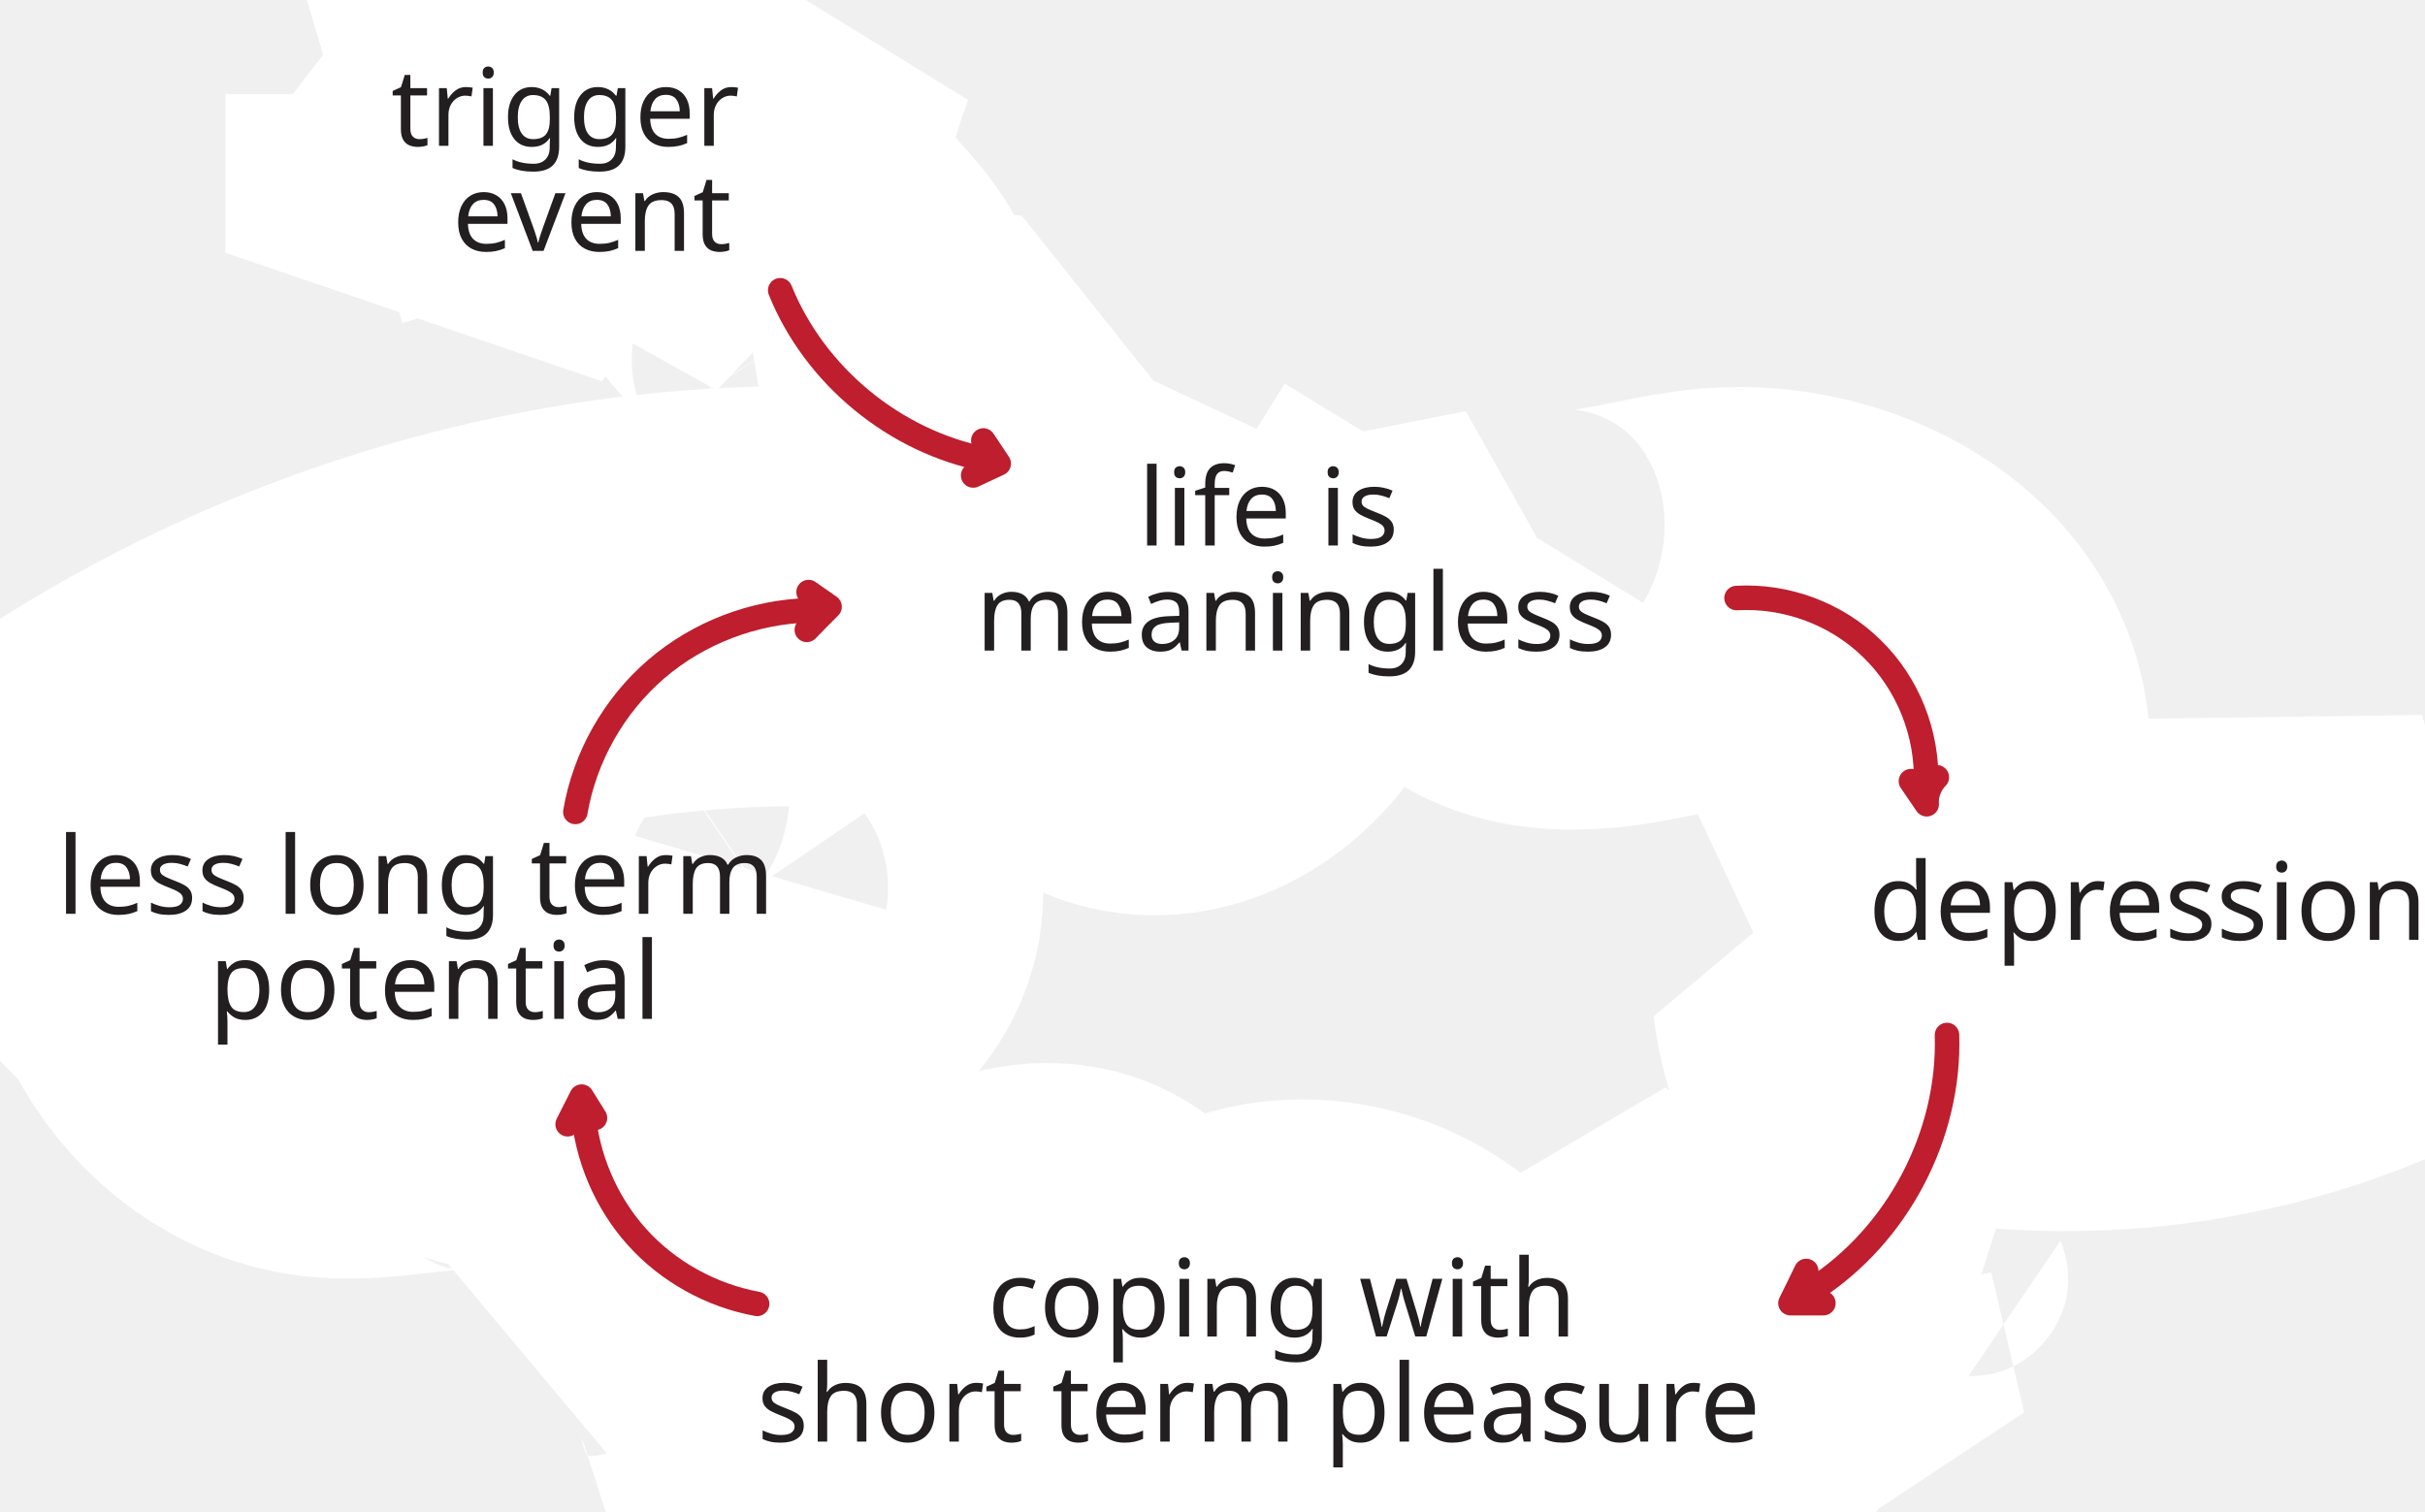
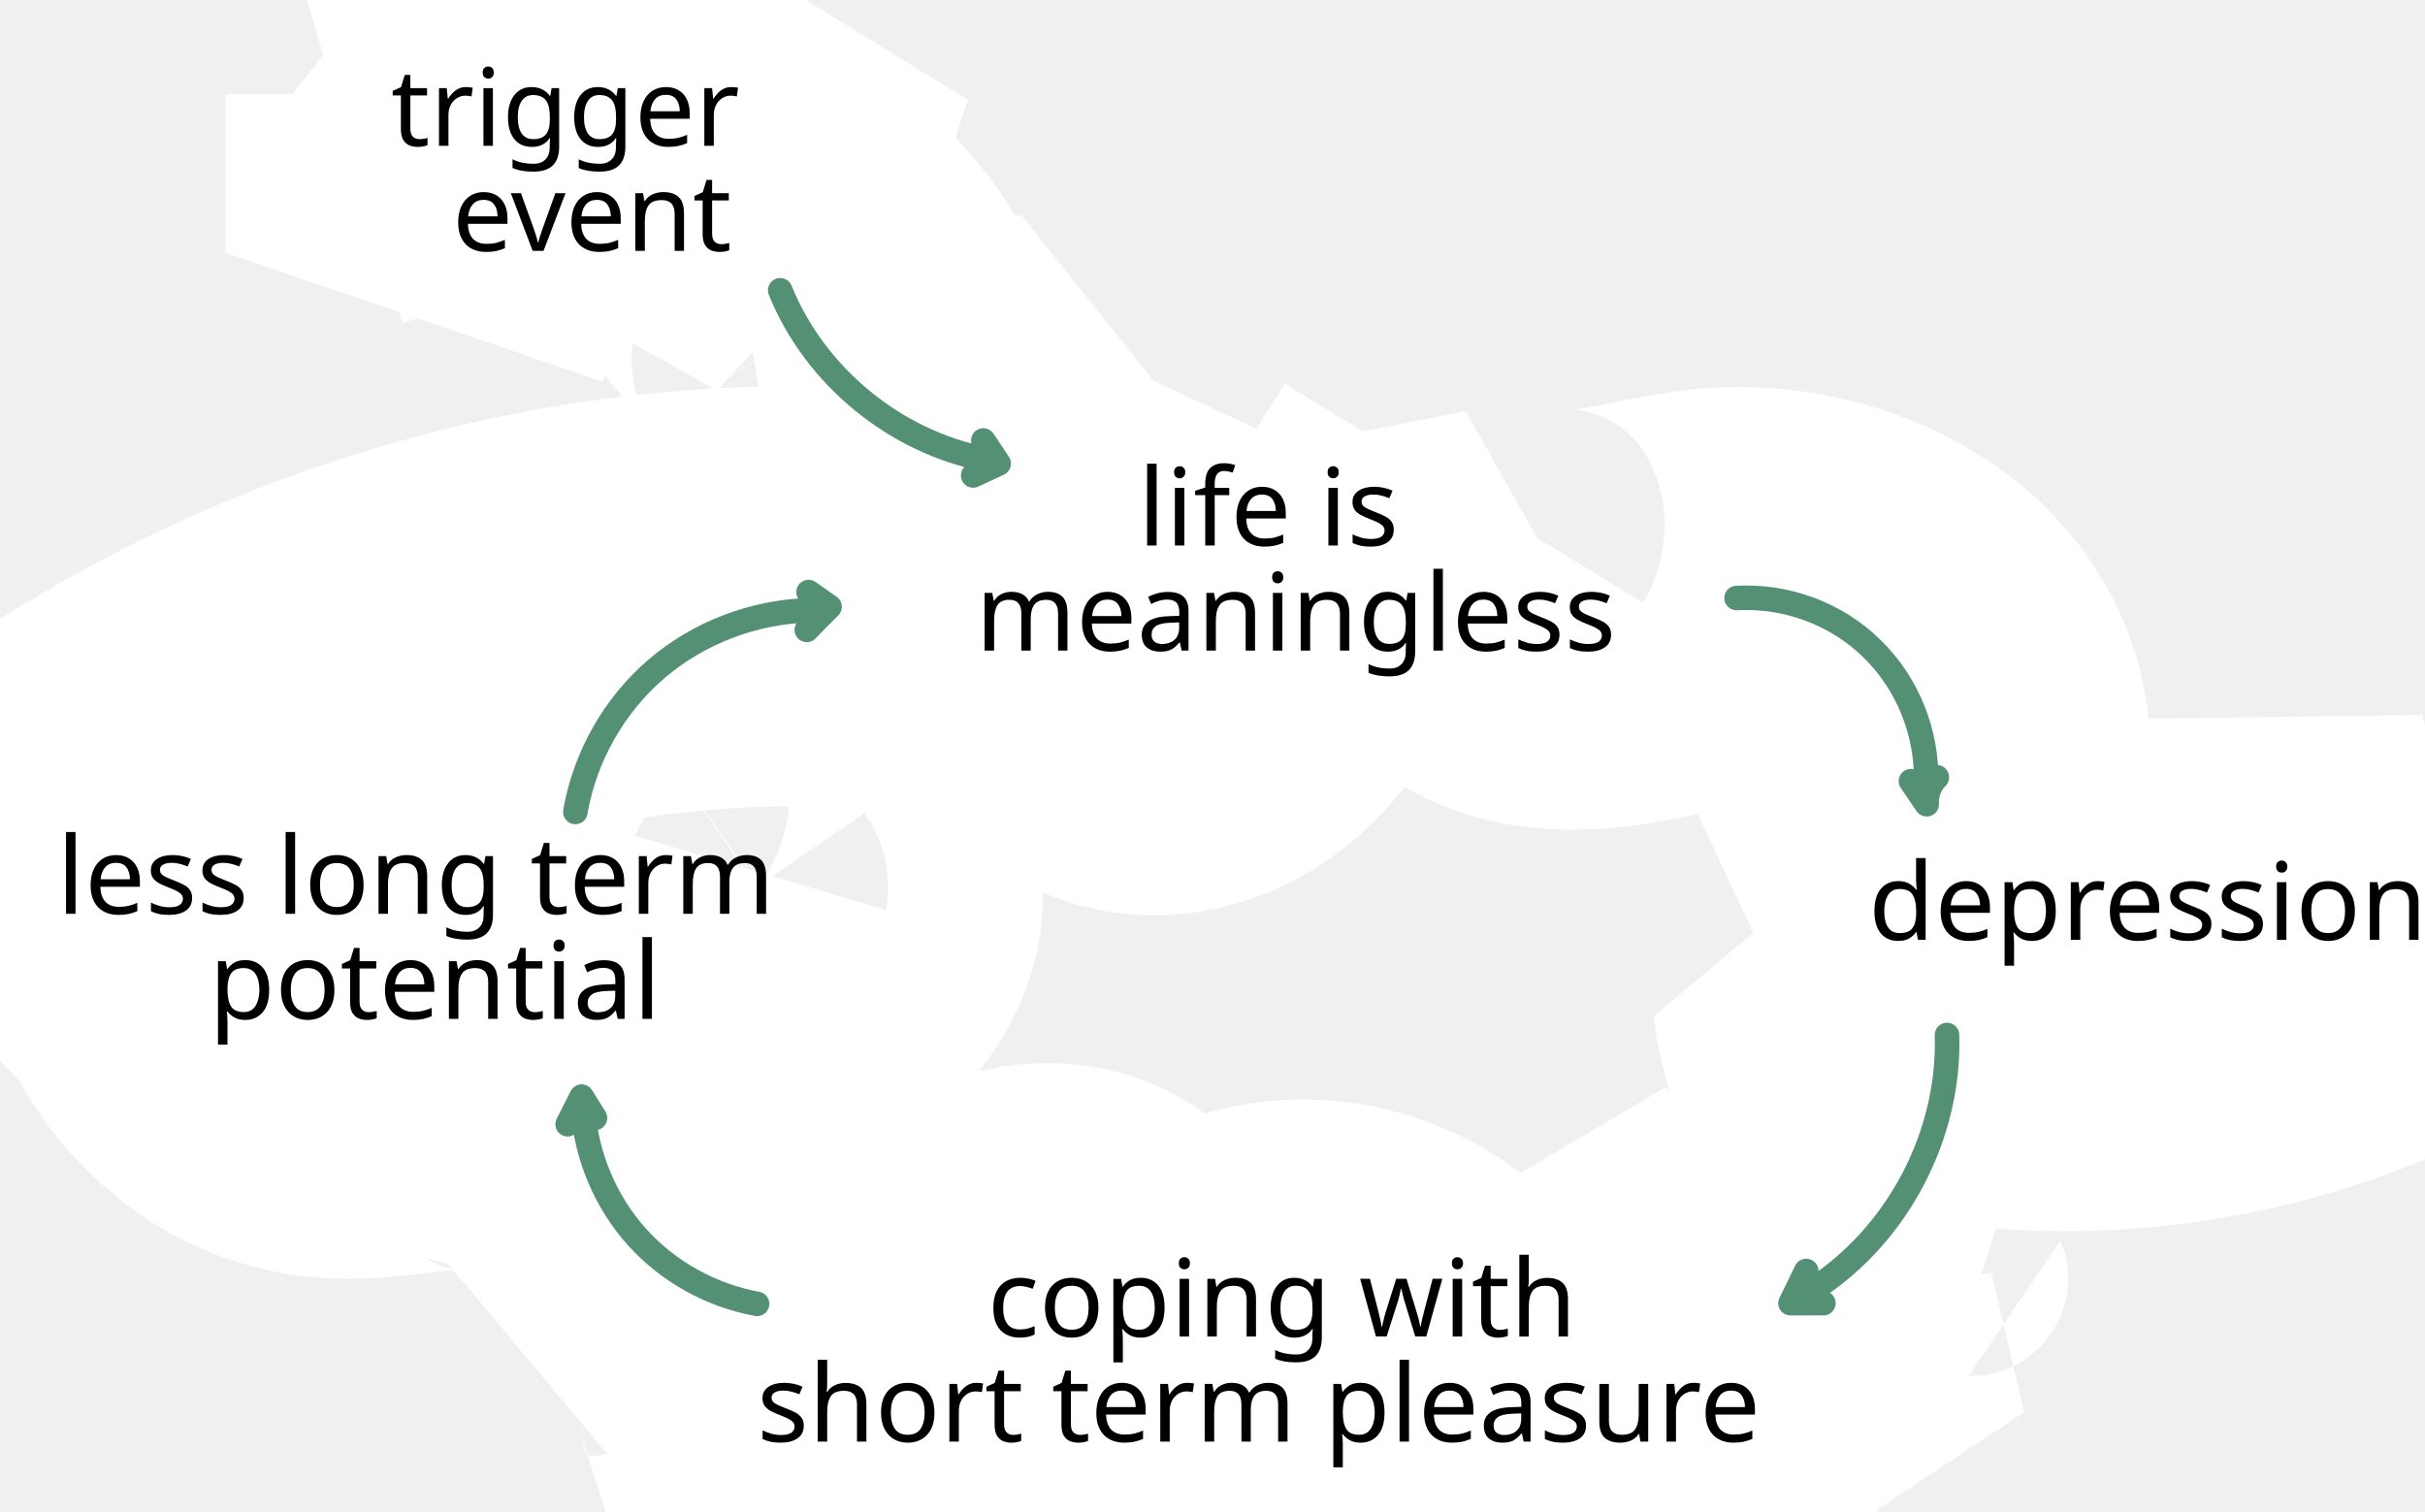
<svg xmlns="http://www.w3.org/2000/svg" version="1.1" id="Layer_1" x="0px" y="0px" width="692.5px" height="431.8px" viewBox="0 0 692.5 431.8" enable-background="new 0 0 692.5 431.8" xml:space="preserve">
  <path fill="none" stroke="#FFFFFF" stroke-width="120" stroke-linejoin="bevel" stroke-miterlimit="10" d="M97.9,34.7  c8.8-2.6,17.7-5.2,26.5-7.8c0,15.1,0,30.2,0,45.3c18.4-23.8,36.7-47.5,55.1-71.3c-6.1,23.1-12.2,46.1-18.3,69.2  c19.6-20.6,39.2-41.2,58.8-61.9c-6.7,18.6-13.1,40-3.3,57.2c5.2,9.1,14.3,15.4,19.9,24.2c5.6,8.9,5.6,23.1-4,27.3  c18.1,1.5,36.2,3,54.2,4.5c-2.4,16.9-4.8,33.8-7.2,50.6c27.9-2.4,53.4-22.7,62.1-49.4c-9.3,14.8-18.7,29.7-28,44.5  c-2.4,3.8-4.9,7.8-5.6,12.2c-1.9,11.8,10.2,22.6,22.2,22.1c11.9-0.4,22.2-9.4,27.6-20.1c5.4-10.6,6.9-22.8,8.3-34.6  c7.6,13.6,15.3,27.1,22.9,40.7c9.6-15.4,19.1-30.7,28.7-46.1c-8.4,14,6.5,32,22.5,34.9c16,2.9,32.1-3.3,48.3-5.2  c28.1-3.4,61.7,11.6,65.2,39.7c2.6,21-12.1,39.7-25.8,55.7c35.3-0.5,70.6-0.9,105.9-1.4c19.6-0.3,39.1-0.5,58.7-0.8  c-48,28-107.7,35-160.8,19c2.6,21.9,17.6,41.9,37.8,50.5c-11.4-2.5-24,1.8-31.5,10.7c-7.5,8.9-9.6,22.1-5.2,32.8  c-7.6-0.1-15.1-0.1-22.7-0.2c3.1,13.3,6.3,26.7,9.4,40c-26.5-19.3-52.9-38.6-79.4-57.9c2.7,21.4-1.9,43.7-12.8,62.4  c-8.6-15.5-17.8-31.7-32.9-41.1c-15.1-9.4-37.8-9.1-47.9,5.4c-3.8,5.4-5.4,12.1-8.9,17.7c-3.5,5.6-10.2,10.3-16.4,8.1  c-7.1-2.5-8.8-11.8-8-19.3c0.8-7.5,2.8-15.7-1.2-22.1c-6.6-10.7-24-7.2-32.5,2.1c-8.6,9.2-12.6,22-21.2,31.2  c-8.6,9.2-26.1,12.6-32.5,1.8c-2.9-33.1-41.4-57.9-72.7-46.8c7.5-13.2,15-29.8,7.1-42.8c-6.1-10.1-19.4-13.4-31.2-13  c-11.8,0.4-23.6,3.4-35.3,2.2c-30-3.2-51.2-39.4-39.3-67.1c10,15.9,19.9,31.9,29.9,47.8c5.8-18.2,11.6-36.5,17.5-54.7  c1.7,16.8,3.6,34.2,11.9,48.9c8.3,14.8,24.7,26.3,41.4,23.5c24.2-4,34.2-32.7,39.6-56.6c-4.2,11.5,3.2,25.8,15.1,29.1  s25.5-5.3,27.7-17.4c2.2-12.1-7.4-25-19.6-26.2c-9.2-0.9-17.8,3.8-26.7,6.2c-8.9,2.4-20.5,1.4-24.5-6.9c-5-10.4,5.8-21.2,15.4-27.8  c16.4-11.1,32.8-22.3,49.1-33.4c-95.6-1.1-191,37.5-259,104.6" />
  <g id="Arrow_right">
</g>
  <text transform="matrix(1 0 0 1 111.6531 41.6461)">
-     <tspan x="0" y="0" fill="#231F20" font-family="'PermanentMarker'" font-size="30.74px">trigger</tspan>
-     <tspan x="17.5" y="30" fill="#231F20" font-family="'PermanentMarker'" font-size="30.74px">event</tspan>
+     <tspan x="0" y="0" font-family="'PermanentMarker'" font-size="30.74px">trigger</tspan>
+     <tspan x="17.5" y="30" font-family="'PermanentMarker'" font-size="30.74px">event</tspan>
  </text>
  <g>
-     <path fill="none" stroke="#BE1E2D" stroke-width="7" stroke-linecap="round" stroke-linejoin="round" stroke-miterlimit="10" d="   M222.8,82.9c9.9,24.5,32.8,43.3,58.7,48.3" />
-     <path fill="none" stroke="#BE1E2D" stroke-width="7" stroke-linecap="round" stroke-linejoin="round" stroke-miterlimit="10" d="   M280.8,125.8c1.5,2.2,2.9,4.4,4.4,6.6c-2.4,1.1-4.9,2.3-7.3,3.4" />
+     <path fill="none" stroke="#539074" stroke-width="7" stroke-linecap="round" stroke-linejoin="round" stroke-miterlimit="10" d="   M222.8,82.9c9.9,24.5,32.8,43.3,58.7,48.3" />
+     <path fill="none" stroke="#539074" stroke-width="7" stroke-linecap="round" stroke-linejoin="round" stroke-miterlimit="10" d="   M280.8,125.8c1.5,2.2,2.9,4.4,4.4,6.6c-2.4,1.1-4.9,2.3-7.3,3.4" />
  </g>
  <text transform="matrix(1 0 0 1 324.9713 155.8106)">
-     <tspan x="0" y="0" fill="#231F20" font-family="'PermanentMarker'" font-size="30.74px">life is</tspan>
-     <tspan x="-46.4" y="30" fill="#231F20" font-family="'PermanentMarker'" font-size="30.74px">meaningless</tspan>
+     <tspan x="0" y="0" font-family="'PermanentMarker'" font-size="30.74px">life is</tspan>
+     <tspan x="-46.4" y="30" font-family="'PermanentMarker'" font-size="30.74px">meaningless</tspan>
  </text>
  <g>
-     <path fill="none" stroke="#BE1E2D" stroke-width="7" stroke-linecap="round" stroke-linejoin="round" stroke-miterlimit="10" d="   M495.9,170.8c14.2-0.8,28.6,4.5,38.7,14.5c10.2,9.9,15.9,24.2,15.4,38.4" />
-     <path fill="none" stroke="#BE1E2D" stroke-width="7" stroke-linecap="round" stroke-linejoin="round" stroke-miterlimit="10" d="   M545.7,223.1c1.5,2.2,3,4.4,4.5,6.6c-0.2-2.8,0.9-5.7,2.9-7.7" />
+     <path fill="none" stroke="#539074" stroke-width="7" stroke-linecap="round" stroke-linejoin="round" stroke-miterlimit="10" d="   M495.9,170.8c14.2-0.8,28.6,4.5,38.7,14.5c10.2,9.9,15.9,24.2,15.4,38.4" />
+     <path fill="none" stroke="#539074" stroke-width="7" stroke-linecap="round" stroke-linejoin="round" stroke-miterlimit="10" d="   M545.7,223.1c1.5,2.2,3,4.4,4.5,6.6c-0.2-2.8,0.9-5.7,2.9-7.7" />
  </g>
-   <text transform="matrix(1 0 0 1 533.5945 268.4352)" fill="#231F20" font-family="'PermanentMarker'" font-size="30.74px">depression</text>
+   <text transform="matrix(1 0 0 1 533.5945 268.4352)" font-family="'PermanentMarker'" font-size="30.74px">depression</text>
  <g>
-     <path fill="none" stroke="#BE1E2D" stroke-width="7" stroke-linecap="round" stroke-linejoin="round" stroke-miterlimit="10" d="   M556,295.6c0.9,28.6-14.1,57.1-38.1,72.6" />
-     <path fill="none" stroke="#BE1E2D" stroke-width="7" stroke-linecap="round" stroke-linejoin="round" stroke-miterlimit="10" d="   M515.8,363c-1.5,3.1-3,6.2-4.5,9.2c3.1,0,6.3,0,9.4,0" />
+     <path fill="none" stroke="#539074" stroke-width="7" stroke-linecap="round" stroke-linejoin="round" stroke-miterlimit="10" d="   M556,295.6c0.9,28.6-14.1,57.1-38.1,72.6" />
+     <path fill="none" stroke="#539074" stroke-width="7" stroke-linecap="round" stroke-linejoin="round" stroke-miterlimit="10" d="   M515.8,363c-1.5,3.1-3,6.2-4.5,9.2c3.1,0,6.3,0,9.4,0" />
  </g>
  <text transform="matrix(1 0 0 1 281.984 381.7285)">
-     <tspan x="0" y="0" fill="#231F20" font-family="'PermanentMarker'" font-size="30.74px">coping with</tspan>
-     <tspan x="-65.8" y="30" fill="#231F20" font-family="'PermanentMarker'" font-size="30.74px">short term pleasure</tspan>
+     <tspan x="0" y="0" font-family="'PermanentMarker'" font-size="30.74px">coping with</tspan>
+     <tspan x="-65.8" y="30" font-family="'PermanentMarker'" font-size="30.74px">short term pleasure</tspan>
  </text>
  <g>
-     <path fill="none" stroke="#BE1E2D" stroke-width="7" stroke-linecap="round" stroke-linejoin="round" stroke-miterlimit="10" d="   M216.2,372.4c-13.1-2.4-25.4-9.2-34.3-19.1c-8.9-9.9-14.4-22.9-15.4-36.2" />
-     <path fill="none" stroke="#BE1E2D" stroke-width="7" stroke-linecap="round" stroke-linejoin="round" stroke-miterlimit="10" d="   M162.1,321.1c1.3-2.6,2.7-5.3,4-7.9c1.3,2,2.5,4.1,3.8,6.1" />
+     <path fill="none" stroke="#539074" stroke-width="7" stroke-linecap="round" stroke-linejoin="round" stroke-miterlimit="10" d="   M216.2,372.4c-13.1-2.4-25.4-9.2-34.3-19.1c-8.9-9.9-14.4-22.9-15.4-36.2" />
+     <path fill="none" stroke="#539074" stroke-width="7" stroke-linecap="round" stroke-linejoin="round" stroke-miterlimit="10" d="   M162.1,321.1c1.3-2.6,2.7-5.3,4-7.9c1.3,2,2.5,4.1,3.8,6.1" />
  </g>
  <text transform="matrix(1 0 0 1 16.2497 260.9942)">
-     <tspan x="0" y="0" fill="#231F20" font-family="'PermanentMarker'" font-size="30.74px">less long term</tspan>
-     <tspan x="43.4" y="30" fill="#231F20" font-family="'PermanentMarker'" font-size="30.74px">potential</tspan>
+     <tspan x="0" y="0" font-family="'PermanentMarker'" font-size="30.74px">less long term</tspan>
+     <tspan x="43.4" y="30" font-family="'PermanentMarker'" font-size="30.74px">potential</tspan>
  </text>
  <g>
-     <path fill="none" stroke="#BE1E2D" stroke-width="7" stroke-linecap="round" stroke-linejoin="round" stroke-miterlimit="10" d="   M164.3,231.9c2.7-15.7,11-30.4,23.1-40.8c12.1-10.4,27.9-16.4,43.8-16.8" />
-     <path fill="none" stroke="#BE1E2D" stroke-width="7" stroke-linecap="round" stroke-linejoin="round" stroke-miterlimit="10" d="   M230.9,169.1c2,1.4,4,2.8,6,4.2c-2.2,2.2-4.4,4.4-6.5,6.6" />
+     <path fill="none" stroke="#539074" stroke-width="7" stroke-linecap="round" stroke-linejoin="round" stroke-miterlimit="10" d="   M164.3,231.9c2.7-15.7,11-30.4,23.1-40.8c12.1-10.4,27.9-16.4,43.8-16.8" />
+     <path fill="none" stroke="#539074" stroke-width="7" stroke-linecap="round" stroke-linejoin="round" stroke-miterlimit="10" d="   M230.9,169.1c2,1.4,4,2.8,6,4.2c-2.2,2.2-4.4,4.4-6.5,6.6" />
  </g>
+   <g id="Arrow_up">
+ </g>
</svg>
